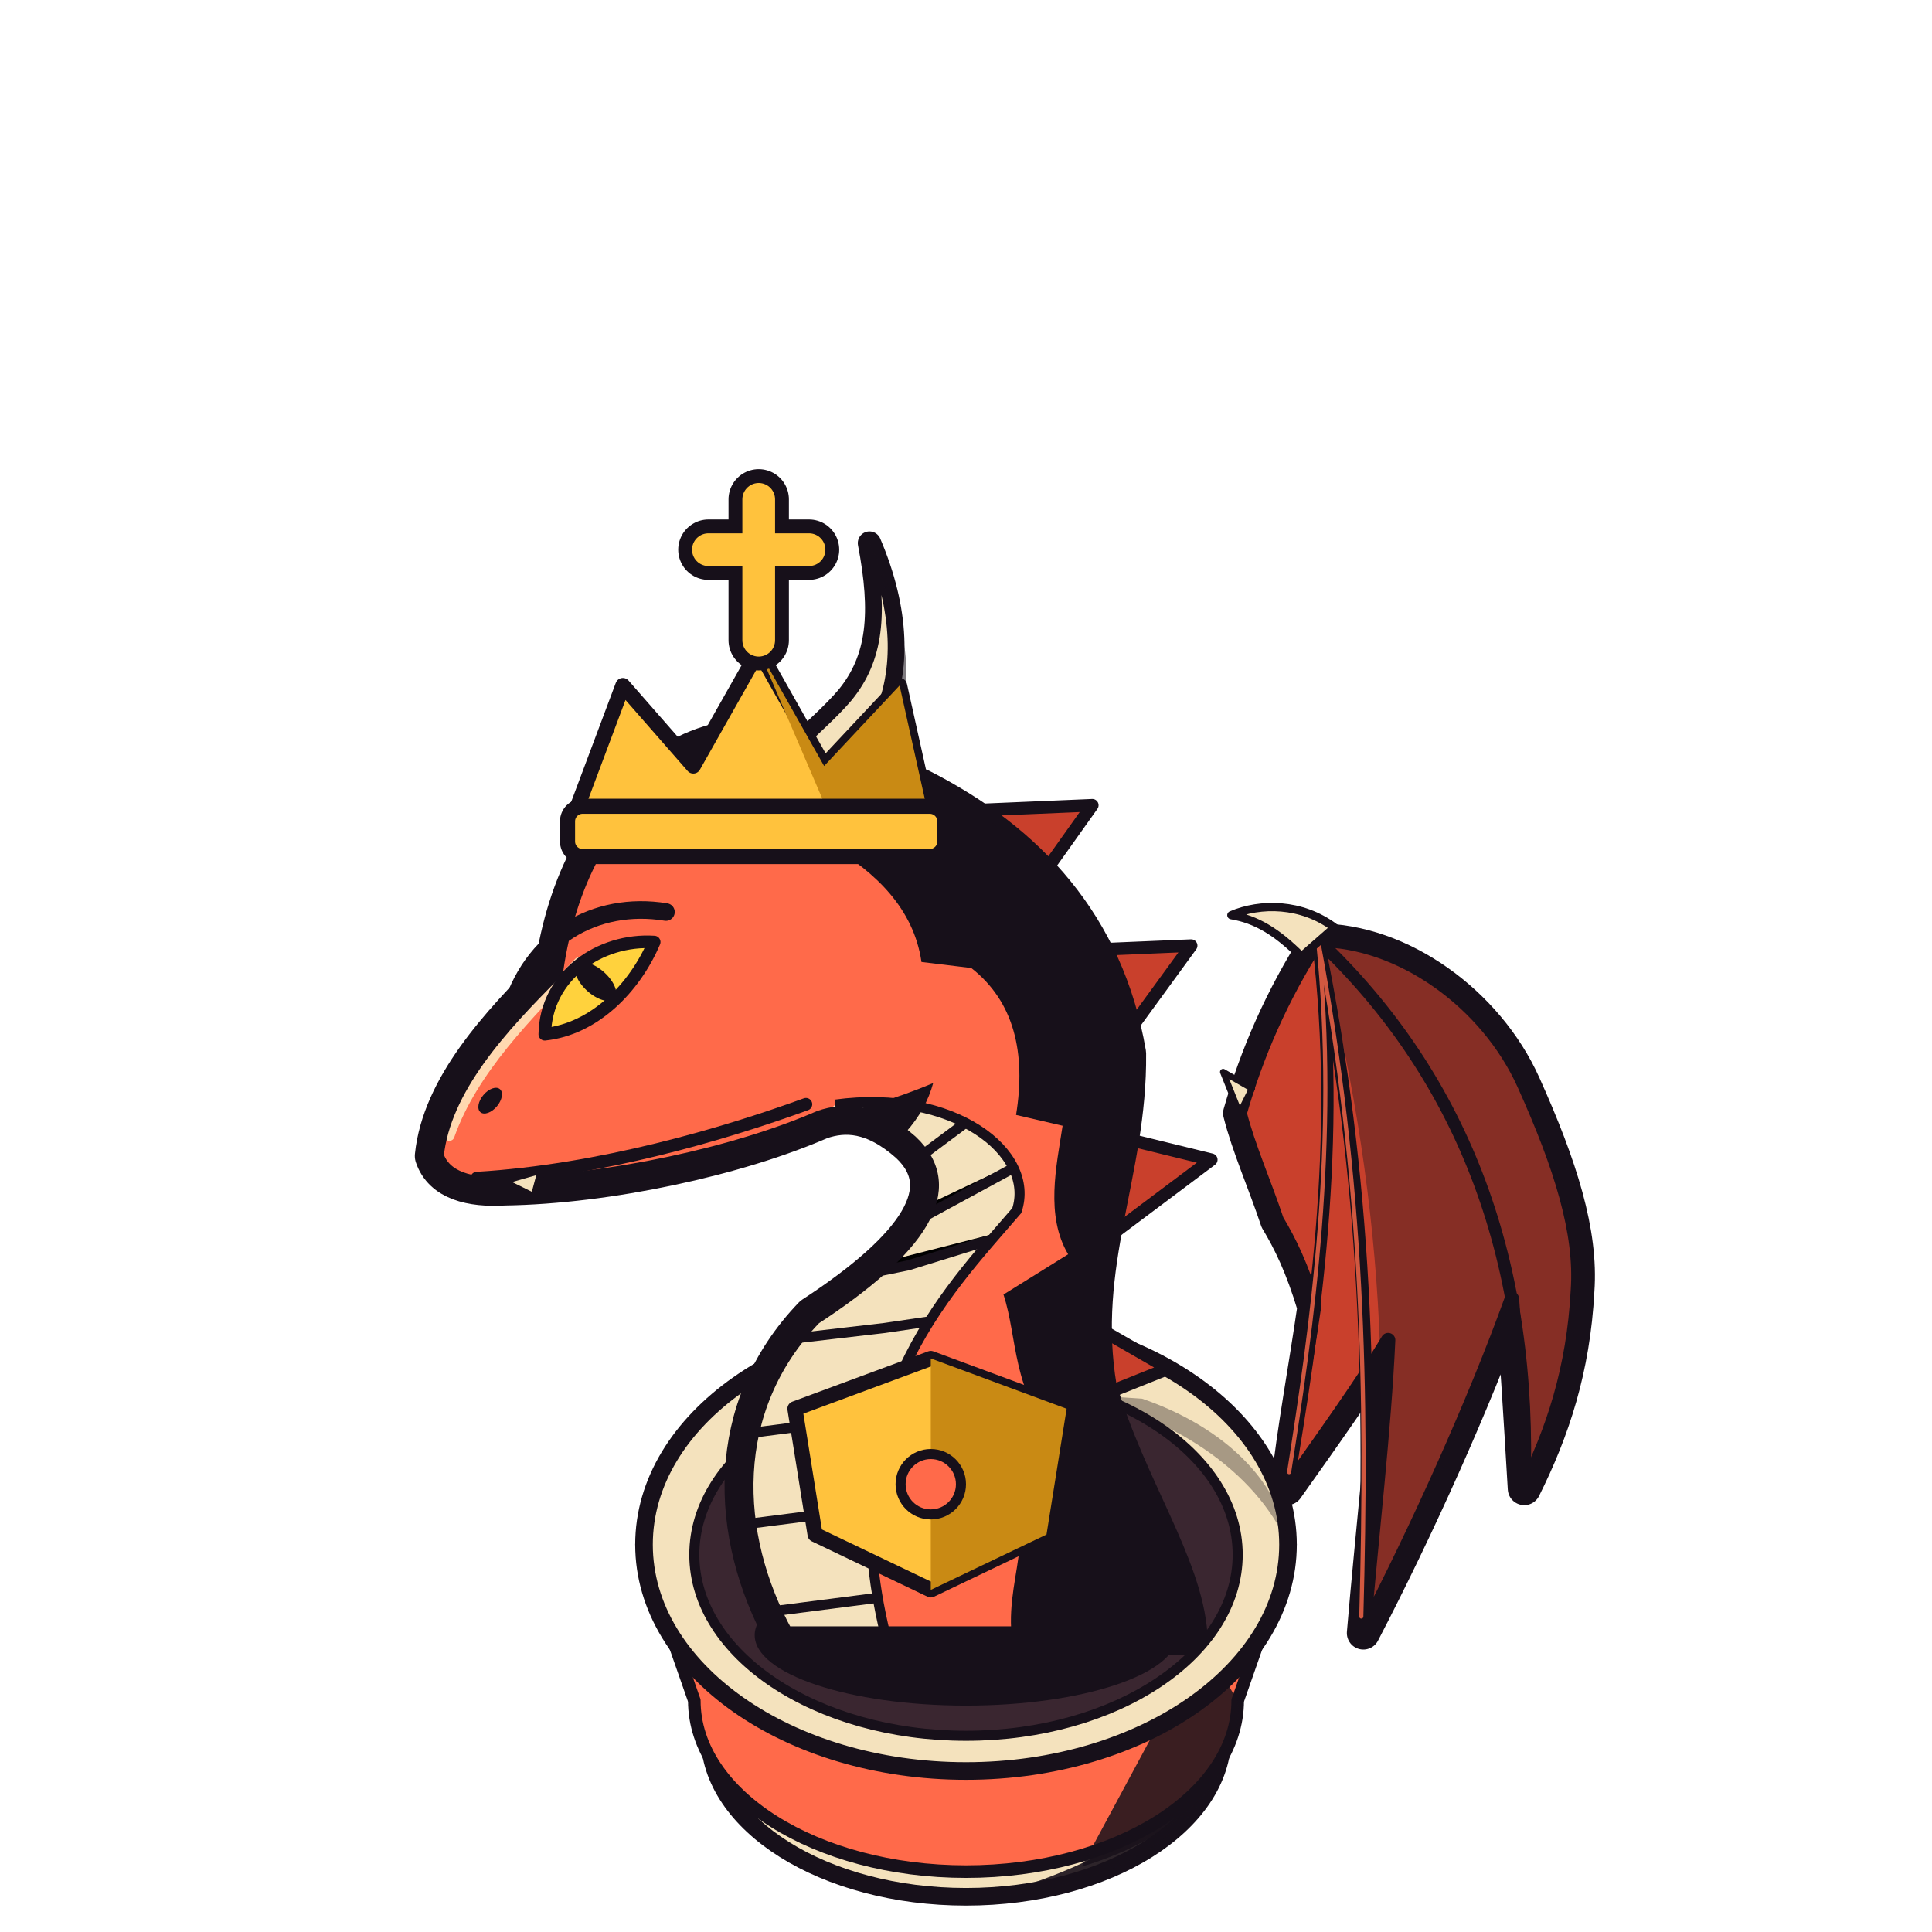
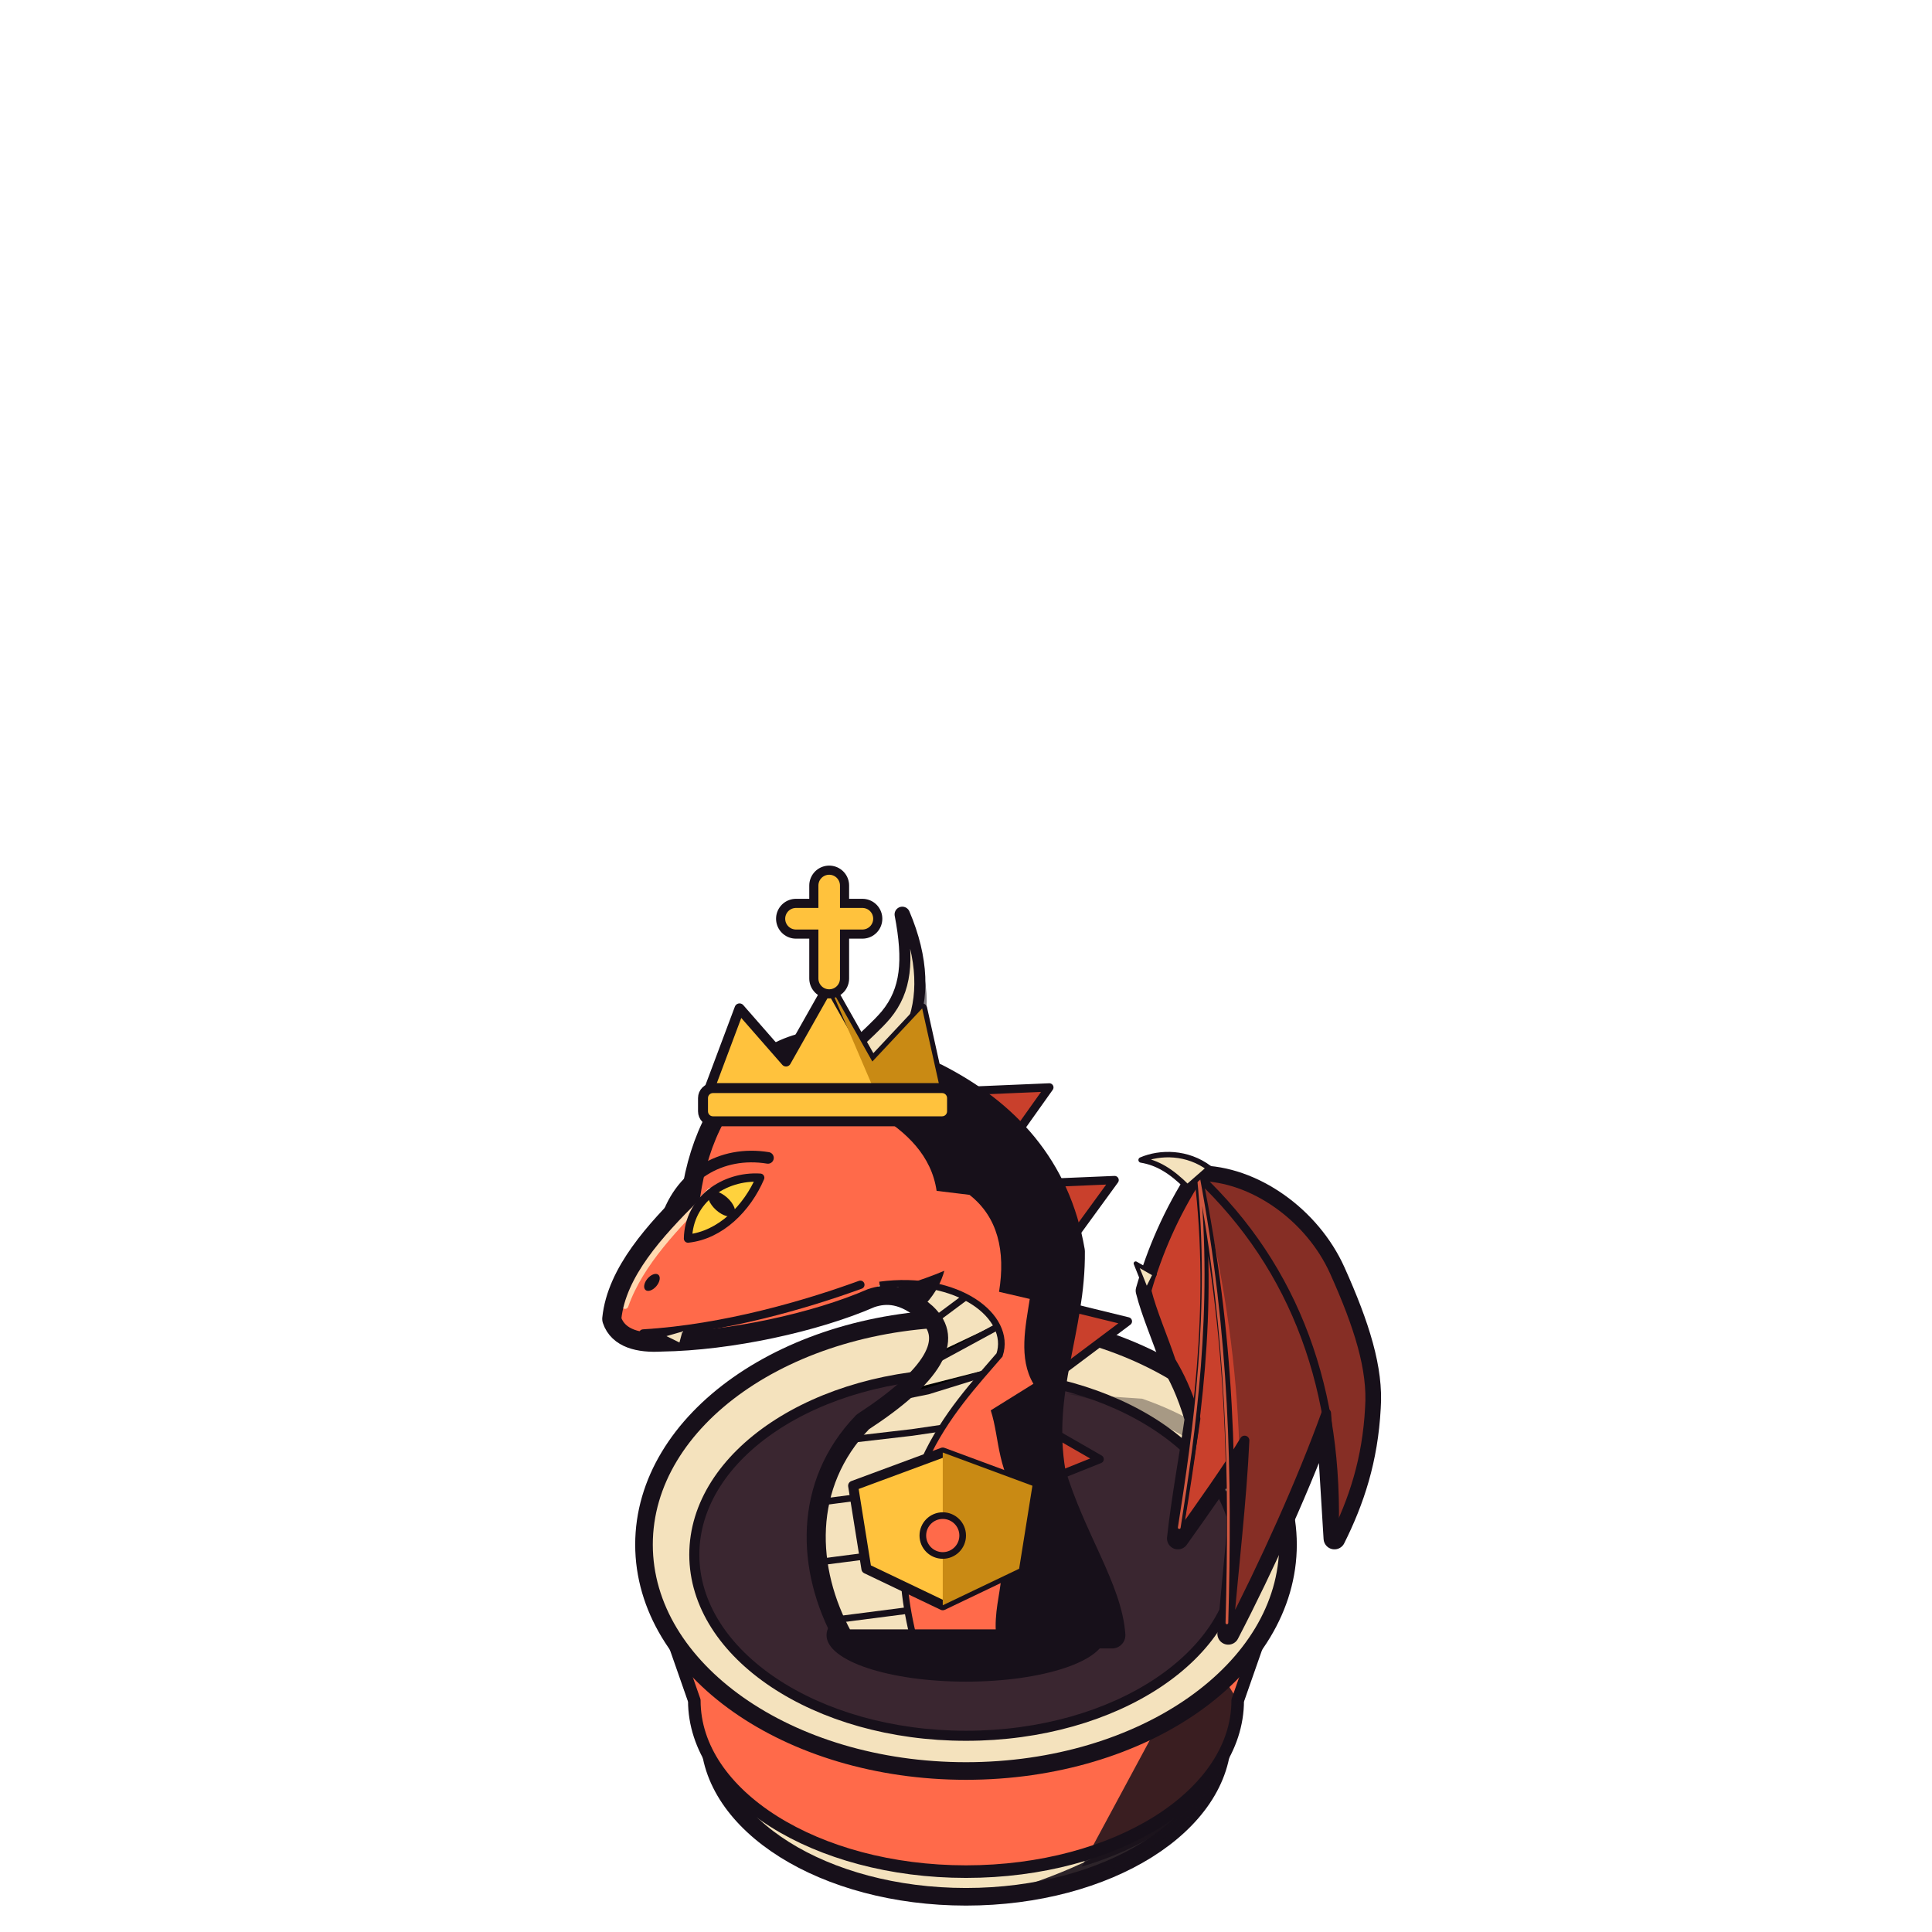
<svg xmlns="http://www.w3.org/2000/svg" viewBox="0 0 768 768" width="768" height="768">
  <path d="M256,614 L282,690 A102,64 0 0 0 486,690 L512,614 Z" fill="#f4e2bd" stroke="#17101a" stroke-width="7" stroke-linejoin="round" />
  <path d="M498,614 L486,690 A102,64 0 0 1 392,754 C440,742 478,716 486,690 Z" fill="#17101a" opacity=".9" />
  <path d="M262,636 L276,676 A108,68 0 0 0 492,676 L506,636 A128,90 0 0 1 262,636 Z" fill="#ff6a4a" stroke="#17101a" stroke-width="5" stroke-linejoin="round" />
  <path d="M470,640 L492,676 A108,68 0 0 1 430,742 L458,690 Z" fill="#17101a" opacity=".85" />
  <ellipse cx="384" cy="614" rx="128" ry="90" fill="#f4e2bd" stroke="#17101a" stroke-width="7" />
  <ellipse cx="384" cy="618" rx="108" ry="72" fill="#3a2630" stroke="#17101a" stroke-width="4" />
  <path d="M424,554 A128,90 0 0 1 512,614 A108,72 0 0 0 454,556 Z" fill="#17101a" opacity=".35" />
-   <ellipse cx="384" cy="650" rx="84" ry="28" fill="#17101a" />
-   <g transform="translate(478 618) scale(0.82) translate(-452 -560)">
-     <path d="M508,262 C548,262 590,292 608,332 C626,372 636,404 634,432 C632,470 622,500 608,528 C606,494 604,462 602,436 C584,486 556,548 530,598 C534,550 540,500 542,456 C530,476 510,504 493,528 C496,500 502,468 506,440 C500,420 494,408 488,398 C482,380 474,362 470,346 C478,318 490,290 508,262 Z" fill="none" stroke="#17101a" stroke-width="16" stroke-linejoin="round" />
-     <path d="M508,262 C548,262 590,292 608,332 C626,372 636,404 634,432 C632,470 622,500 608,528 C606,494 604,462 602,436 C584,486 556,548 530,598 C534,550 540,500 542,456 C530,476 510,504 493,528 C496,500 502,468 506,440 C500,420 494,408 488,398 C482,380 474,362 470,346 C478,318 490,290 508,262 Z" fill="#c9402c" stroke="#17101a" stroke-width="7" stroke-linejoin="round" />
-     <path d="M508,262 C548,262 590,292 608,332 C626,372 636,404 634,432 C632,470 622,500 608,528 C606,494 604,462 602,436 C584,486 556,548 530,598 C546,500 540,380 508,262 Z" fill="#17101a" opacity=".38" />
-     <path d="M508,262 C532,380 534,480 530,598 M508,262 C520,360 506,450 493,528 M508,262 C580,330 612,420 608,528" fill="none" stroke="#17101a" stroke-width="6" stroke-linecap="round" />
-     <path d="M508,262 C530,380 532,480 529,590 M508,262 C518,360 505,450 494,520" fill="none" stroke="#ff6a4a" stroke-width="2" stroke-linecap="round" opacity=".8" />
-     <path d="M470,346 L462,326 L476,334 Z" fill="#f4e2bd" stroke="#17101a" stroke-width="3" stroke-linejoin="round" />
-     <path d="M500,270 C488,258 478,252 466,250 C480,244 500,244 516,256 Z" fill="#f4e2bd" stroke="#17101a" stroke-width="4" stroke-linejoin="round" />
-   </g>
-   <path d="M382.4,322.3 L434.2,320.1 L404.9,361.3 Z" fill="#c9402c" stroke="#17101a" stroke-width="5" stroke-linejoin="round" />
-   <path d="M426.0,377.9 L473.5,375.9 L446.4,413.1 Z" fill="#c9402c" stroke="#17101a" stroke-width="5" stroke-linejoin="round" />
-   <path d="M441.0,451.1 L481.5,461.0 L443.5,489.5 Z" fill="#c9402c" stroke="#17101a" stroke-width="5" stroke-linejoin="round" />
-   <path d="M431.8,525.2 L464.5,544.0 L430.0,557.8 Z" fill="#c9402c" stroke="#17101a" stroke-width="5" stroke-linejoin="round" />
-   <clipPath id="c6">
-     <path d="M172.9,459.5 C175.7,432.4 198.4,407.7 220.4,385.8 C225.5,350.6 240.0,323.7 264.0,305.2 C287.2,289.5 315.0,289.6 335.7,305.4 L365.7,313.5 C408.2,335.1 438.9,368.2 447.6,418.8 C448.1,466.0 427.6,502.3 436.0,552.0 C448.0,592.0 470.0,622.0 472.0,650.0 L312.0,650.0 C290.0,610.0 288.0,560.0 323.3,523.3 C365.1,496.0 380.9,472.5 361.6,454.4 C347.4,441.8 335.8,441.6 326.1,444.9 C292.9,459.4 241.6,470.6 200.5,471.2 C187.1,472.0 176.1,469.1 172.9,459.5 Z" />
-   </clipPath>
-   <path d="M172.9,459.5 C175.7,432.4 198.4,407.7 220.4,385.8 C225.5,350.6 240.0,323.7 264.0,305.2 C287.2,289.5 315.0,289.6 335.7,305.4 L365.7,313.5 C408.2,335.1 438.9,368.2 447.6,418.8 C448.1,466.0 427.6,502.3 436.0,552.0 C448.0,592.0 470.0,622.0 472.0,650.0 L312.0,650.0 C290.0,610.0 288.0,560.0 323.3,523.3 C365.1,496.0 380.9,472.5 361.6,454.4 C347.4,441.8 335.8,441.6 326.1,444.9 C292.9,459.4 241.6,470.6 200.5,471.2 C187.1,472.0 176.1,469.1 172.9,459.5 Z" fill="none" stroke="#17101a" stroke-width="16" stroke-linejoin="round" />
-   <path d="M172.9,459.5 C175.7,432.4 198.4,407.7 220.4,385.8 C225.5,350.6 240.0,323.7 264.0,305.2 C287.2,289.5 315.0,289.6 335.7,305.4 L365.7,313.5 C408.2,335.1 438.9,368.2 447.6,418.8 C448.1,466.0 427.6,502.3 436.0,552.0 C448.0,592.0 470.0,622.0 472.0,650.0 L312.0,650.0 C290.0,610.0 288.0,560.0 323.3,523.3 C365.1,496.0 380.9,472.5 361.6,454.4 C347.4,441.8 335.8,441.6 326.1,444.9 C292.9,459.4 241.6,470.6 200.5,471.2 C187.1,472.0 176.1,469.1 172.9,459.5 Z" fill="#ff6a4a" />
-   <g clip-path="url(#c6)">
-     <clipPath id="c6b">
-       <path d="M312.0,650.0 C290.0,610.0 288.0,560.0 323.3,523.3 C365.1,496.0 380.9,472.5 361.6,454.4 C347.4,441.8 335.8,441.6 326.1,444.9 L332.0,439.1 C379.1,432.7 411.8,458.2 404.2,481.2 C375.6,514.5 330.0,560.0 352.0,650.0 Z" />
+   <g transform="translate(384 650) scale(0.66) translate(-384 -650)">
+     <ellipse cx="384" cy="650" rx="84" ry="28" fill="#17101a" />
+     <g transform="translate(478 618) scale(0.82) translate(-452 -560)">
+       <path d="M508,262 C548,262 590,292 608,332 C626,372 636,404 634,432 C632,470 622,500 608,528 C606,494 604,462 602,436 C584,486 556,548 530,598 C534,550 540,500 542,456 C530,476 510,504 493,528 C496,500 502,468 506,440 C500,420 494,408 488,398 C482,380 474,362 470,346 C478,318 490,290 508,262 Z" fill="none" stroke="#17101a" stroke-width="16" stroke-linejoin="round" />
+       <path d="M508,262 C548,262 590,292 608,332 C626,372 636,404 634,432 C632,470 622,500 608,528 C606,494 604,462 602,436 C584,486 556,548 530,598 C534,550 540,500 542,456 C530,476 510,504 493,528 C496,500 502,468 506,440 C500,420 494,408 488,398 C482,380 474,362 470,346 C478,318 490,290 508,262 Z" fill="#c9402c" stroke="#17101a" stroke-width="7" stroke-linejoin="round" />
+       <path d="M508,262 C548,262 590,292 608,332 C626,372 636,404 634,432 C632,470 622,500 608,528 C606,494 604,462 602,436 C584,486 556,548 530,598 C546,500 540,380 508,262 Z" fill="#17101a" opacity=".38" />
+       <path d="M508,262 C532,380 534,480 530,598 M508,262 C520,360 506,450 493,528 M508,262 C580,330 612,420 608,528" fill="none" stroke="#17101a" stroke-width="6" stroke-linecap="round" />
+       <path d="M508,262 C530,380 532,480 529,590 M508,262 C518,360 505,450 494,520" fill="none" stroke="#ff6a4a" stroke-width="2" stroke-linecap="round" opacity=".8" />
+       <path d="M470,346 L462,326 L476,334 Z" fill="#f4e2bd" stroke="#17101a" stroke-width="3" stroke-linejoin="round" />
+       <path d="M500,270 C488,258 478,252 466,250 C480,244 500,244 516,256 Z" fill="#f4e2bd" stroke="#17101a" stroke-width="4" stroke-linejoin="round" />
+     </g>
+     <path d="M382.4,322.3 L434.2,320.1 L404.9,361.3 Z" fill="#c9402c" stroke="#17101a" stroke-width="5" stroke-linejoin="round" />
+     <path d="M426.0,377.9 L473.5,375.9 L446.4,413.1 Z" fill="#c9402c" stroke="#17101a" stroke-width="5" stroke-linejoin="round" />
+     <path d="M441.0,451.1 L481.5,461.0 L443.5,489.5 Z" fill="#c9402c" stroke="#17101a" stroke-width="5" stroke-linejoin="round" />
+     <path d="M431.8,525.2 L464.5,544.0 L430.0,557.8 Z" fill="#c9402c" stroke="#17101a" stroke-width="5" stroke-linejoin="round" />
+     <clipPath id="c6">
+       <path d="M172.9,459.5 C175.7,432.4 198.4,407.7 220.4,385.8 C225.5,350.6 240.0,323.7 264.0,305.2 C287.2,289.5 315.0,289.6 335.7,305.4 L365.7,313.5 C408.2,335.1 438.9,368.2 447.6,418.8 C448.1,466.0 427.6,502.3 436.0,552.0 C448.0,592.0 470.0,622.0 472.0,650.0 L312.0,650.0 C290.0,610.0 288.0,560.0 323.3,523.3 C365.1,496.0 380.9,472.5 361.6,454.4 C347.4,441.8 335.8,441.6 326.1,444.9 C292.9,459.4 241.6,470.6 200.5,471.2 C187.1,472.0 176.1,469.1 172.9,459.5 Z" />
    </clipPath>
-     <path d="M312.0,650.0 C290.0,610.0 288.0,560.0 323.3,523.3 C365.1,496.0 380.9,472.5 361.6,454.4 C347.4,441.8 335.8,441.6 326.1,444.9 L332.0,439.1 C379.1,432.7 411.8,458.2 404.2,481.2 C375.6,514.5 330.0,560.0 352.0,650.0 Z" fill="#f4e2bd" />
-     <g clip-path="url(#c6b)" stroke="#17101a" stroke-width="4">
-       <path d="M297.3,506.3 L355.5,467.4 L411.9,425.4" />
-       <path d="M298.0,512.4 L364.0,485.4 L426.4,451.5" />
-       <path d="M289.2,517.5 L361.0,503.0 L431.0,481.3" />
-       <path d="M280.2,536.2 L351.6,527.9 L423.8,517.3" />
-       <path d="M280.0,572.0 L350.0,563.0 L420.0,554.0" />
-       <path d="M280.0,608.0 L350.0,599.0 L420.0,590.0" />
-       <path d="M280.0,644.0 L350.0,635.0 L420.0,626.0" />
-     </g>
-     <path d="M332.0,439.1 C379.1,432.7 411.8,458.2 404.2,481.2 C375.6,514.5 330.0,560.0 352.0,650.0" fill="none" stroke="#17101a" stroke-width="4" />
-     <path d="M276.3,286.6 L404.5,212.6 L448.5,288.8 L488.5,358.1 L527.7,451.3 L520.0,560.0 L520.0,660.0 L404.0,660.0 C396.0,632.0 414.0,612.0 400.0,592.0 L420.0,574.0 C402.0,552.0 404.6,532.0 398.9,514.6 L424.6,498.6 C415.5,483.2 419.9,463.8 422.4,447.5 L403.9,443.2 C407.9,418.5 403.1,398.1 386.1,384.8 L366.3,382.4 C363.2,361.1 348.0,346.8 330.3,336.2 C326.5,317.6 298.7,301.4 276.3,286.6 Z" fill="#17101a" />
-     <g transform="translate(44 0) rotate(-30 404 520)">
-       <path d="M336,394 C300,390 250,374 214,354 C230,374 290,402 336,418 C356,420 372,414 382,404 C366,402 350,398 336,394 Z" fill="#17101a" />
-       <path d="M205,326 C226,308 256,300 284,292" fill="none" stroke="#ffd9b0" stroke-width="4" stroke-linecap="round" />
-     </g>
-   </g>
-   <path d="M172.9,459.5 C175.7,432.4 198.4,407.7 220.4,385.8 C225.5,350.6 240.0,323.7 264.0,305.2 C287.2,289.5 315.0,289.6 335.7,305.4 L365.7,313.5 C408.2,335.1 438.9,368.2 447.6,418.8 C448.1,466.0 427.6,502.3 436.0,552.0 C448.0,592.0 470.0,622.0 472.0,650.0 L312.0,650.0 C290.0,610.0 288.0,560.0 323.3,523.3 C365.1,496.0 380.9,472.5 361.6,454.4 C347.4,441.8 335.8,441.6 326.1,444.9 C292.9,459.4 241.6,470.6 200.5,471.2 C187.1,472.0 176.1,469.1 172.9,459.5 Z" fill="none" stroke="#17101a" stroke-width="7" stroke-linejoin="round" />
-   <g transform="translate(44 0) rotate(-30 404 520)">
-     <g transform="translate(284,304)">
-       <g transform="scale(1)">
-         <path d="M-26,6 C-14,-14 12,-16 30,-4 C14,8 -8,14 -26,6 Z" fill="#ffd23d" stroke="#17101a" stroke-width="5" stroke-linejoin="round" />
-         <ellipse cx="2" cy="-2" rx="5" ry="10" transform="rotate(-18 2 -2)" fill="#17101a" />
-         <path d="M-34,-8 C-12,-30 18,-30 40,-12" fill="none" stroke="#17101a" stroke-width="7" stroke-linecap="round" />
+     <path d="M172.9,459.5 C175.7,432.4 198.4,407.7 220.4,385.8 C225.5,350.6 240.0,323.7 264.0,305.2 C287.2,289.5 315.0,289.6 335.7,305.4 L365.7,313.5 C408.2,335.1 438.9,368.2 447.6,418.8 C448.1,466.0 427.6,502.3 436.0,552.0 C448.0,592.0 470.0,622.0 472.0,650.0 L312.0,650.0 C290.0,610.0 288.0,560.0 323.3,523.3 C365.1,496.0 380.9,472.5 361.6,454.4 C347.4,441.8 335.8,441.6 326.1,444.9 C292.9,459.4 241.6,470.6 200.5,471.2 C187.1,472.0 176.1,469.1 172.9,459.5 Z" fill="none" stroke="#17101a" stroke-width="16" stroke-linejoin="round" />
+     <path d="M172.9,459.5 C175.7,432.4 198.4,407.7 220.4,385.8 C225.5,350.6 240.0,323.7 264.0,305.2 C287.2,289.5 315.0,289.6 335.7,305.4 L365.7,313.5 C408.2,335.1 438.9,368.2 447.6,418.8 C448.1,466.0 427.6,502.3 436.0,552.0 C448.0,592.0 470.0,622.0 472.0,650.0 L312.0,650.0 C290.0,610.0 288.0,560.0 323.3,523.3 C365.1,496.0 380.9,472.5 361.6,454.4 C347.4,441.8 335.8,441.6 326.1,444.9 C292.9,459.4 241.6,470.6 200.5,471.2 C187.1,472.0 176.1,469.1 172.9,459.5 Z" fill="#ff6a4a" />
+     <g clip-path="url(#c6)">
+       <clipPath id="c6b">
+         <path d="M312.0,650.0 C290.0,610.0 288.0,560.0 323.3,523.3 C365.1,496.0 380.9,472.5 361.6,454.4 C347.4,441.8 335.8,441.6 326.1,444.9 L332.0,439.1 C379.1,432.7 411.8,458.2 404.2,481.2 C375.6,514.5 330.0,560.0 352.0,650.0 Z" />
+       </clipPath>
+       <path d="M312.0,650.0 C290.0,610.0 288.0,560.0 323.3,523.3 C365.1,496.0 380.9,472.5 361.6,454.4 C347.4,441.8 335.8,441.6 326.1,444.9 L332.0,439.1 C379.1,432.7 411.8,458.2 404.2,481.2 C375.6,514.5 330.0,560.0 352.0,650.0 Z" fill="#f4e2bd" />
+       <g clip-path="url(#c6b)" stroke="#17101a" stroke-width="4">
+         <path d="M297.3,506.3 L355.5,467.4 L411.9,425.4" />
+         <path d="M298.0,512.4 L364.0,485.4 L426.4,451.5" />
+         <path d="M289.2,517.5 L361.0,503.0 L431.0,481.3" />
+         <path d="M280.2,536.2 L351.6,527.9 L423.8,517.3" />
+         <path d="M280.0,572.0 L350.0,563.0 L420.0,554.0" />
+         <path d="M280.0,608.0 L350.0,599.0 L420.0,590.0" />
+         <path d="M280.0,644.0 L350.0,635.0 L420.0,626.0" />
+       </g>
+       <path d="M332.0,439.1 C379.1,432.7 411.8,458.2 404.2,481.2 C375.6,514.5 330.0,560.0 352.0,650.0" fill="none" stroke="#17101a" stroke-width="4" />
+       <path d="M276.3,286.6 L404.5,212.6 L448.5,288.8 L488.5,358.1 L527.7,451.3 L520.0,560.0 L520.0,660.0 L404.0,660.0 C396.0,632.0 414.0,612.0 400.0,592.0 L420.0,574.0 C402.0,552.0 404.6,532.0 398.9,514.6 L424.6,498.6 C415.5,483.2 419.9,463.8 422.4,447.5 L403.9,443.2 C407.9,418.5 403.1,398.1 386.1,384.8 L366.3,382.4 C363.2,361.1 348.0,346.8 330.3,336.2 C326.5,317.6 298.7,301.4 276.3,286.6 Z" fill="#17101a" />
+       <g transform="translate(44 0) rotate(-30 404 520)">
+         <path d="M336,394 C300,390 250,374 214,354 C230,374 290,402 336,418 C356,420 372,414 382,404 C366,402 350,398 336,394 Z" fill="#17101a" />
+         <path d="M205,326 C226,308 256,300 284,292" fill="none" stroke="#ffd9b0" stroke-width="4" stroke-linecap="round" />
      </g>
    </g>
-     <ellipse cx="226" cy="322" rx="6" ry="3.5" fill="#17101a" transform="rotate(-20 226 322)" />
-     <path d="M206,346 C250,368 300,380 334,386" fill="none" stroke="#17101a" stroke-width="5" stroke-linecap="round" />
-     <path d="M214,352 L222,364 L230,356 Z" fill="#f4e2bd" stroke="#17101a" stroke-width="3" stroke-linejoin="round" />
+     <path d="M172.9,459.5 C175.7,432.4 198.4,407.7 220.4,385.8 C225.5,350.6 240.0,323.7 264.0,305.2 C287.2,289.5 315.0,289.6 335.7,305.4 L365.7,313.5 C408.2,335.1 438.9,368.2 447.6,418.8 C448.1,466.0 427.6,502.3 436.0,552.0 C448.0,592.0 470.0,622.0 472.0,650.0 L312.0,650.0 C290.0,610.0 288.0,560.0 323.3,523.3 C365.1,496.0 380.9,472.5 361.6,454.4 C347.4,441.8 335.8,441.6 326.1,444.9 C292.9,459.4 241.6,470.6 200.5,471.2 C187.1,472.0 176.1,469.1 172.9,459.5 Z" fill="none" stroke="#17101a" stroke-width="7" stroke-linejoin="round" />
+     <g transform="translate(44 0) rotate(-30 404 520)">
+       <g transform="translate(284,304)">
+         <g transform="scale(1)">
+           <path d="M-26,6 C-14,-14 12,-16 30,-4 C14,8 -8,14 -26,6 Z" fill="#ffd23d" stroke="#17101a" stroke-width="5" stroke-linejoin="round" />
+           <ellipse cx="2" cy="-2" rx="5" ry="10" transform="rotate(-18 2 -2)" fill="#17101a" />
+           <path d="M-34,-8 C-12,-30 18,-30 40,-12" fill="none" stroke="#17101a" stroke-width="7" stroke-linecap="round" />
+         </g>
+       </g>
+       <ellipse cx="226" cy="322" rx="6" ry="3.5" fill="#17101a" transform="rotate(-20 226 322)" />
+       <path d="M206,346 C250,368 300,380 334,386" fill="none" stroke="#17101a" stroke-width="5" stroke-linecap="round" />
+       <path d="M214,352 L222,364 L230,356 Z" fill="#f4e2bd" stroke="#17101a" stroke-width="3" stroke-linejoin="round" />
+     </g>
+     <g transform="translate(44 0) rotate(-30 404 520)">
+       <g transform="translate(392 282) scale(0.58) translate(-392 -282)">
+         <path d="M362,266 C392,246 428,244 456,234 C488,222 506,196 522,150 C516,200 496,236 468,256 C442,274 420,286 404,294 Z" fill="none" stroke="#17101a" stroke-width="16" stroke-linejoin="round" />
+         <path d="M362,266 C392,246 428,244 456,234 C488,222 506,196 522,150 C516,200 496,236 468,256 C442,274 420,286 404,294 Z" fill="#f4e2bd" stroke="#17101a" stroke-width="7" stroke-linejoin="round" />
+         <path d="M468,256 C496,236 516,200 522,150 C518,212 500,252 472,270 C448,284 424,292 404,294 C428,282 448,270 468,256 Z" fill="#17101a" opacity=".55" />
+       </g>
+     </g>
+     <g transform="translate(-76.4 50.5)">
+       <g transform="translate(6 8)">
+         <path d="M300,262 L318,214 L346,246 L372,200 L398,246 L428,214 L440,268 Z" fill="#ffc23d" stroke="#17101a" stroke-width="6" stroke-linejoin="round" />
+         <path d="M372,200 L398,246 L428,214 L440,268 L402,270 Z" fill="#c98a14" />
+         <rect x="296" y="262" width="150" height="20" rx="6" fill="#ffc23d" stroke="#17101a" stroke-width="6" />
+         <path d="M372,196 L372,140 M352,160 L392,160" stroke="#17101a" stroke-width="24" stroke-linecap="round" />
+         <path d="M372,196 L372,140 M352,160 L392,160" stroke="#ffc23d" stroke-width="13" stroke-linecap="round" />
+       </g>
+     </g>
+     <path d="M330,560 L384,540 L438,560 L430,610 L384,632 L338,610 Z" fill="#ffc23d" stroke="#17101a" stroke-width="6" stroke-linejoin="round" transform="translate(-14 0)" />
+     <path d="M384,540 L438,560 L430,610 L384,632 Z" fill="#c98a14" transform="translate(-14 0)" />
+     <circle cx="370" cy="590" r="12" fill="#ff6a4a" stroke="#17101a" stroke-width="4" />
  </g>
-   <g transform="translate(44 0) rotate(-30 404 520)">
-     <g transform="translate(392 282) scale(0.58) translate(-392 -282)">
-       <path d="M362,266 C392,246 428,244 456,234 C488,222 506,196 522,150 C516,200 496,236 468,256 C442,274 420,286 404,294 Z" fill="none" stroke="#17101a" stroke-width="16" stroke-linejoin="round" />
-       <path d="M362,266 C392,246 428,244 456,234 C488,222 506,196 522,150 C516,200 496,236 468,256 C442,274 420,286 404,294 Z" fill="#f4e2bd" stroke="#17101a" stroke-width="7" stroke-linejoin="round" />
-       <path d="M468,256 C496,236 516,200 522,150 C518,212 500,252 472,270 C448,284 424,292 404,294 C428,282 448,270 468,256 Z" fill="#17101a" opacity=".55" />
-     </g>
-   </g>
-   <g transform="translate(-76.4 50.5)">
-     <g transform="translate(6 8)">
-       <path d="M300,262 L318,214 L346,246 L372,200 L398,246 L428,214 L440,268 Z" fill="#ffc23d" stroke="#17101a" stroke-width="6" stroke-linejoin="round" />
-       <path d="M372,200 L398,246 L428,214 L440,268 L402,270 Z" fill="#c98a14" />
-       <rect x="296" y="262" width="150" height="20" rx="6" fill="#ffc23d" stroke="#17101a" stroke-width="6" />
-       <path d="M372,196 L372,140 M352,160 L392,160" stroke="#17101a" stroke-width="24" stroke-linecap="round" />
-       <path d="M372,196 L372,140 M352,160 L392,160" stroke="#ffc23d" stroke-width="13" stroke-linecap="round" />
-     </g>
-   </g>
-   <path d="M330,560 L384,540 L438,560 L430,610 L384,632 L338,610 Z" fill="#ffc23d" stroke="#17101a" stroke-width="6" stroke-linejoin="round" transform="translate(-14 0)" />
-   <path d="M384,540 L438,560 L430,610 L384,632 Z" fill="#c98a14" transform="translate(-14 0)" />
-   <circle cx="370" cy="590" r="12" fill="#ff6a4a" stroke="#17101a" stroke-width="4" />
</svg>
